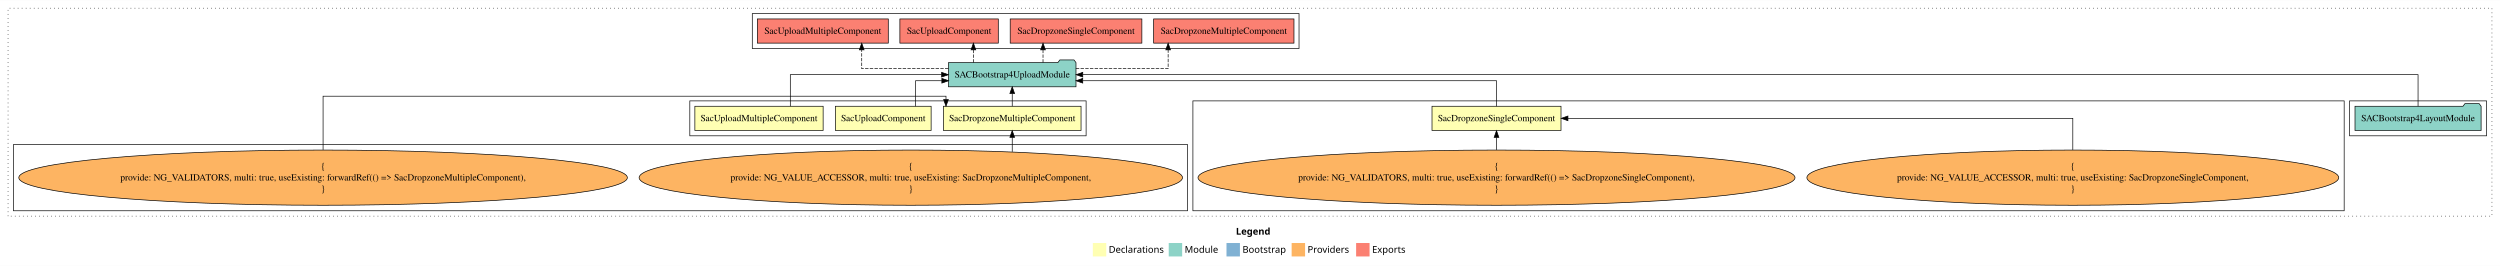
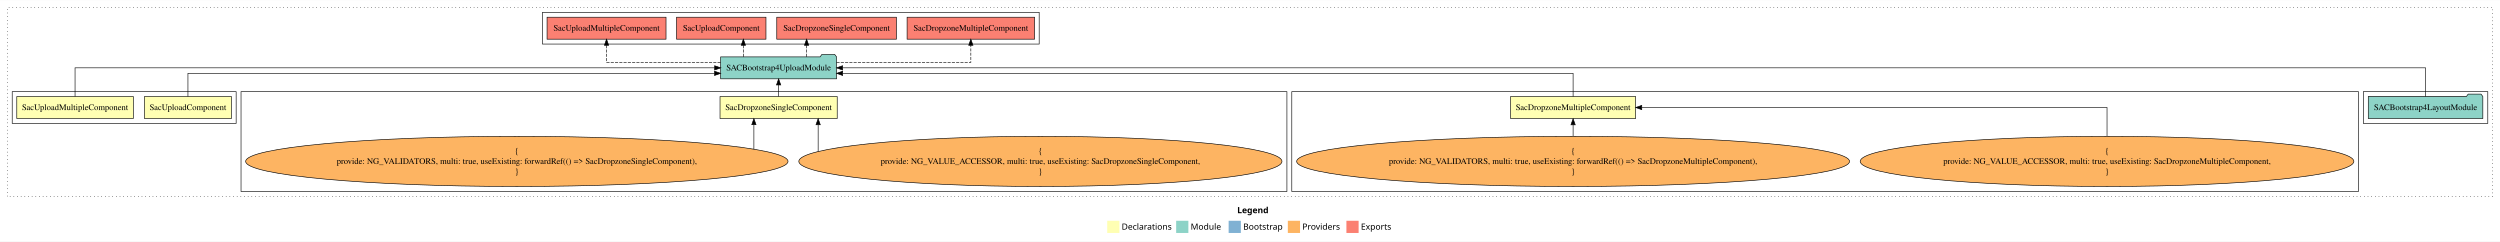
- <svg xmlns="http://www.w3.org/2000/svg" width="3722pt" height="396pt" viewBox="0.00 0.00 3722.00 395.59">
+ <svg xmlns="http://www.w3.org/2000/svg" width="4097pt" height="396pt" viewBox="0.00 0.00 4097.00 395.59">
  <g id="graph0" class="graph" transform="scale(1 1) rotate(0) translate(4 391.59)">
-     <polygon fill="white" stroke="transparent" points="-4,4 -4,-391.59 3718,-391.59 3718,4 -4,4" />
-     <text text-anchor="start" x="1836.01" y="-42.4" font-family="Times-12" font-weight="bold" font-size="14.00">Legend</text>
-     <polygon fill="#ffffb3" stroke="transparent" points="1623,-10 1623,-30 1643,-30 1643,-10 1623,-10" />
-     <text text-anchor="start" x="1646.63" y="-15.4" font-family="Times-12" font-size="14.00">  Declarations</text>
-     <polygon fill="#8dd3c7" stroke="transparent" points="1736,-10 1736,-30 1756,-30 1756,-10 1736,-10" />
-     <text text-anchor="start" x="1759.73" y="-15.4" font-family="Times-12" font-size="14.00">  Module</text>
-     <polygon fill="#80b1d3" stroke="transparent" points="1822,-10 1822,-30 1842,-30 1842,-10 1822,-10" />
-     <text text-anchor="start" x="1845.78" y="-15.4" font-family="Times-12" font-size="14.00">  Bootstrap</text>
-     <polygon fill="#fdb462" stroke="transparent" points="1919,-10 1919,-30 1939,-30 1939,-10 1919,-10" />
-     <text text-anchor="start" x="1942.67" y="-15.4" font-family="Times-12" font-size="14.00">  Providers</text>
-     <polygon fill="#fb8072" stroke="transparent" points="2015,-10 2015,-30 2035,-30 2035,-10 2015,-10" />
-     <text text-anchor="start" x="2038.73" y="-15.4" font-family="Times-12" font-size="14.00">  Exports</text>
+     <polygon fill="white" stroke="transparent" points="-4,4 -4,-391.59 4093,-391.59 4093,4 -4,4" />
+     <text text-anchor="start" x="2023.51" y="-42.4" font-family="Times-12" font-weight="bold" font-size="14.00">Legend</text>
+     <polygon fill="#ffffb3" stroke="transparent" points="1810.5,-10 1810.5,-30 1830.5,-30 1830.5,-10 1810.5,-10" />
+     <text text-anchor="start" x="1834.13" y="-15.4" font-family="Times-12" font-size="14.00">  Declarations</text>
+     <polygon fill="#8dd3c7" stroke="transparent" points="1923.5,-10 1923.5,-30 1943.5,-30 1943.5,-10 1923.5,-10" />
+     <text text-anchor="start" x="1947.23" y="-15.4" font-family="Times-12" font-size="14.00">  Module</text>
+     <polygon fill="#80b1d3" stroke="transparent" points="2009.5,-10 2009.5,-30 2029.5,-30 2029.5,-10 2009.5,-10" />
+     <text text-anchor="start" x="2033.28" y="-15.4" font-family="Times-12" font-size="14.00">  Bootstrap</text>
+     <polygon fill="#fdb462" stroke="transparent" points="2106.5,-10 2106.5,-30 2126.5,-30 2126.5,-10 2106.5,-10" />
+     <text text-anchor="start" x="2130.17" y="-15.4" font-family="Times-12" font-size="14.00">  Providers</text>
+     <polygon fill="#fb8072" stroke="transparent" points="2202.5,-10 2202.5,-30 2222.5,-30 2222.5,-10 2202.5,-10" />
+     <text text-anchor="start" x="2226.23" y="-15.4" font-family="Times-12" font-size="14.00">  Exports</text>
    <g id="clust1" class="cluster">
-       <polygon fill="none" stroke="black" stroke-dasharray="1,5" points="8,-70 8,-379.59 3706,-379.59 3706,-70 8,-70" />
+       <polygon fill="none" stroke="black" stroke-dasharray="1,5" points="8,-70 8,-379.59 4081,-379.59 4081,-70 8,-70" />
    </g>
    <g id="clust7" class="cluster">
-       <polygon fill="none" stroke="black" points="3494,-189.59 3494,-241.59 3698,-241.59 3698,-189.59 3494,-189.59" />
+       <polygon fill="none" stroke="black" points="3869,-189.59 3869,-241.59 4073,-241.59 4073,-189.59 3869,-189.59" />
+     </g>
+     <g id="clust3" class="cluster">
+       <polygon fill="none" stroke="black" points="2113,-78 2113,-241.59 3861,-241.59 3861,-78 2113,-78" />
+     </g>
+     <g id="clust8" class="cluster">
+       <polygon fill="none" stroke="black" points="885,-319.59 885,-371.59 1699,-371.59 1699,-319.59 885,-319.59" />
    </g>
    <g id="clust4" class="cluster">
-       <polygon fill="none" stroke="black" points="1772,-78 1772,-241.59 3486,-241.59 3486,-78 1772,-78" />
-     </g>
-     <g id="clust8" class="cluster">
-       <polygon fill="none" stroke="black" points="1116,-319.59 1116,-371.59 1930,-371.59 1930,-319.59 1116,-319.59" />
+       <polygon fill="none" stroke="black" points="391,-78 391,-241.59 2105,-241.59 2105,-78 391,-78" />
    </g>
    <g id="clust2" class="cluster">
-       <polygon fill="none" stroke="black" points="1023,-189.59 1023,-241.59 1613,-241.59 1613,-189.59 1023,-189.59" />
-     </g>
-     <g id="clust3" class="cluster">
-       <polygon fill="none" stroke="black" points="16,-78 16,-176.59 1764,-176.59 1764,-78 16,-78" />
+       <polygon fill="none" stroke="black" points="16,-189.59 16,-241.59 383,-241.59 383,-189.59 16,-189.59" />
    </g>
    <g id="node1" class="node">
-       <polygon fill="#ffffb3" stroke="black" points="1605.46,-233.59 1400.54,-233.59 1400.54,-197.59 1605.46,-197.59 1605.46,-233.59" />
-       <text text-anchor="middle" x="1503" y="-211.39" font-family="Times,serif" font-size="14.00">SacDropzoneMultipleComponent</text>
+       <polygon fill="#ffffb3" stroke="black" points="2676.46,-233.59 2471.54,-233.59 2471.54,-197.59 2676.46,-197.59 2676.46,-233.59" />
+       <text text-anchor="middle" x="2574" y="-211.39" font-family="Times,serif" font-size="14.00">SacDropzoneMultipleComponent</text>
    </g>
    <g id="node5" class="node">
-       <polygon fill="#8dd3c7" stroke="black" points="1597.93,-298.59 1594.93,-302.59 1573.93,-302.59 1570.93,-298.59 1408.07,-298.59 1408.07,-262.59 1597.93,-262.59 1597.93,-298.59" />
-       <text text-anchor="middle" x="1503" y="-276.39" font-family="Times,serif" font-size="14.00">SACBootstrap4UploadModule</text>
+       <polygon fill="#8dd3c7" stroke="black" points="1366.93,-298.59 1363.93,-302.59 1342.93,-302.59 1339.93,-298.59 1177.07,-298.59 1177.07,-262.59 1366.93,-262.59 1366.93,-298.59" />
+       <text text-anchor="middle" x="1272" y="-276.39" font-family="Times,serif" font-size="14.00">SACBootstrap4UploadModule</text>
    </g>
    <g id="edge1" class="edge">
-       <path fill="none" stroke="black" d="M1503,-233.7C1503,-233.7 1503,-252.58 1503,-252.58" />
-       <polygon fill="black" stroke="black" points="1499.5,-252.58 1503,-262.58 1506.5,-252.58 1499.5,-252.58" />
+       <path fill="none" stroke="black" d="M2574,-233.62C2574,-249.99 2574,-271.59 2574,-271.59 2574,-271.59 1376.95,-271.59 1376.95,-271.59" />
+       <polygon fill="black" stroke="black" points="1376.95,-268.09 1366.95,-271.59 1376.95,-275.09 1376.95,-268.09" />
    </g>
    <g id="node2" class="node">
-       <polygon fill="#ffffb3" stroke="black" points="2320.02,-233.59 2127.98,-233.59 2127.98,-197.59 2320.02,-197.59 2320.02,-233.59" />
-       <text text-anchor="middle" x="2224" y="-211.39" font-family="Times,serif" font-size="14.00">SacDropzoneSingleComponent</text>
+       <polygon fill="#ffffb3" stroke="black" points="1368.02,-233.59 1175.98,-233.59 1175.98,-197.59 1368.02,-197.59 1368.02,-233.59" />
+       <text text-anchor="middle" x="1272" y="-211.39" font-family="Times,serif" font-size="14.00">SacDropzoneSingleComponent</text>
    </g>
    <g id="edge4" class="edge">
-       <path fill="none" stroke="black" d="M2224,-233.62C2224,-249.99 2224,-271.59 2224,-271.59 2224,-271.59 1608,-271.59 1608,-271.59" />
-       <polygon fill="black" stroke="black" points="1608,-268.09 1598,-271.59 1608,-275.09 1608,-268.09" />
+       <path fill="none" stroke="black" d="M1272,-233.7C1272,-233.7 1272,-252.58 1272,-252.58" />
+       <polygon fill="black" stroke="black" points="1268.5,-252.58 1272,-262.58 1275.5,-252.58 1268.5,-252.58" />
    </g>
    <g id="node3" class="node">
-       <polygon fill="#ffffb3" stroke="black" points="1382.26,-233.59 1239.74,-233.59 1239.74,-197.59 1382.26,-197.59 1382.26,-233.59" />
-       <text text-anchor="middle" x="1311" y="-211.39" font-family="Times,serif" font-size="14.00">SacUploadComponent</text>
+       <polygon fill="#ffffb3" stroke="black" points="375.26,-233.59 232.74,-233.59 232.74,-197.59 375.26,-197.59 375.26,-233.59" />
+       <text text-anchor="middle" x="304" y="-211.39" font-family="Times,serif" font-size="14.00">SacUploadComponent</text>
    </g>
    <g id="edge7" class="edge">
-       <path fill="none" stroke="black" d="M1359.12,-233.62C1359.12,-249.99 1359.12,-271.59 1359.12,-271.59 1359.12,-271.59 1398.24,-271.59 1398.24,-271.59" />
-       <polygon fill="black" stroke="black" points="1398.24,-275.09 1408.24,-271.59 1398.24,-268.09 1398.24,-275.09" />
+       <path fill="none" stroke="black" d="M304,-233.62C304,-249.99 304,-271.59 304,-271.59 304,-271.59 1166.98,-271.59 1166.98,-271.59" />
+       <polygon fill="black" stroke="black" points="1166.98,-275.09 1176.98,-271.59 1166.98,-268.09 1166.98,-275.09" />
    </g>
    <g id="node4" class="node">
-       <polygon fill="#ffffb3" stroke="black" points="1221.48,-233.59 1030.52,-233.59 1030.52,-197.59 1221.48,-197.59 1221.48,-233.59" />
-       <text text-anchor="middle" x="1126" y="-211.39" font-family="Times,serif" font-size="14.00">SacUploadMultipleComponent</text>
+       <polygon fill="#ffffb3" stroke="black" points="214.48,-233.59 23.52,-233.59 23.52,-197.59 214.48,-197.59 214.48,-233.59" />
+       <text text-anchor="middle" x="119" y="-211.39" font-family="Times,serif" font-size="14.00">SacUploadMultipleComponent</text>
    </g>
    <g id="edge8" class="edge">
-       <path fill="none" stroke="black" d="M1172.62,-233.7C1172.62,-252.93 1172.62,-280.59 1172.62,-280.59 1172.62,-280.59 1397.89,-280.59 1397.89,-280.59" />
-       <polygon fill="black" stroke="black" points="1397.89,-284.09 1407.89,-280.59 1397.89,-277.09 1397.89,-284.09" />
+       <path fill="none" stroke="black" d="M119,-233.7C119,-252.93 119,-280.59 119,-280.59 119,-280.59 1167.16,-280.59 1167.16,-280.59" />
+       <polygon fill="black" stroke="black" points="1167.16,-284.09 1177.16,-280.59 1167.16,-277.09 1167.16,-284.09" />
    </g>
    <g id="node11" class="node">
-       <polygon fill="#fb8072" stroke="black" points="1922.46,-363.59 1713.54,-363.59 1713.54,-327.59 1922.46,-327.59 1922.46,-363.59" />
-       <text text-anchor="middle" x="1818" y="-341.39" font-family="Times,serif" font-size="14.00">SacDropzoneMultipleComponent </text>
+       <polygon fill="#fb8072" stroke="black" points="1691.46,-363.59 1482.54,-363.59 1482.54,-327.59 1691.46,-327.59 1691.46,-363.59" />
+       <text text-anchor="middle" x="1587" y="-341.39" font-family="Times,serif" font-size="14.00">SacDropzoneMultipleComponent </text>
    </g>
    <g id="edge10" class="edge">
-       <path fill="none" stroke="black" stroke-dasharray="5,2" d="M1597.75,-289.59C1661.94,-289.59 1735.13,-289.59 1735.13,-289.59 1735.13,-289.59 1735.13,-317.56 1735.13,-317.56" />
-       <polygon fill="black" stroke="black" points="1731.63,-317.56 1735.13,-327.56 1738.63,-317.56 1731.63,-317.56" />
+       <path fill="none" stroke="black" stroke-dasharray="5,2" d="M1366.94,-289.59C1459.69,-289.59 1587,-289.59 1587,-289.59 1587,-289.59 1587,-317.56 1587,-317.56" />
+       <polygon fill="black" stroke="black" points="1583.5,-317.56 1587,-327.56 1590.5,-317.56 1583.5,-317.56" />
    </g>
    <g id="node12" class="node">
-       <polygon fill="#fb8072" stroke="black" points="1696.02,-363.59 1499.98,-363.59 1499.98,-327.59 1696.02,-327.59 1696.02,-363.59" />
-       <text text-anchor="middle" x="1598" y="-341.39" font-family="Times,serif" font-size="14.00">SacDropzoneSingleComponent </text>
+       <polygon fill="#fb8072" stroke="black" points="1465.02,-363.59 1268.98,-363.59 1268.98,-327.59 1465.02,-327.59 1465.02,-363.59" />
+       <text text-anchor="middle" x="1367" y="-341.39" font-family="Times,serif" font-size="14.00">SacDropzoneSingleComponent </text>
    </g>
    <g id="edge11" class="edge">
-       <path fill="none" stroke="black" stroke-dasharray="5,2" d="M1548.85,-298.7C1548.85,-298.7 1548.85,-317.58 1548.85,-317.58" />
-       <polygon fill="black" stroke="black" points="1545.35,-317.58 1548.85,-327.58 1552.35,-317.58 1545.35,-317.58" />
+       <path fill="none" stroke="black" stroke-dasharray="5,2" d="M1317.85,-298.7C1317.85,-298.7 1317.85,-317.58 1317.85,-317.58" />
+       <polygon fill="black" stroke="black" points="1314.35,-317.58 1317.85,-327.58 1321.35,-317.58 1314.35,-317.58" />
    </g>
    <g id="node13" class="node">
-       <polygon fill="#fb8072" stroke="black" points="1482.26,-363.59 1335.74,-363.59 1335.74,-327.59 1482.26,-327.59 1482.26,-363.59" />
-       <text text-anchor="middle" x="1409" y="-341.39" font-family="Times,serif" font-size="14.00">SacUploadComponent </text>
+       <polygon fill="#fb8072" stroke="black" points="1251.26,-363.59 1104.74,-363.59 1104.74,-327.59 1251.26,-327.59 1251.26,-363.59" />
+       <text text-anchor="middle" x="1178" y="-341.39" font-family="Times,serif" font-size="14.00">SacUploadComponent </text>
    </g>
    <g id="edge12" class="edge">
-       <path fill="none" stroke="black" stroke-dasharray="5,2" d="M1445.21,-298.7C1445.21,-298.7 1445.21,-317.58 1445.21,-317.58" />
-       <polygon fill="black" stroke="black" points="1441.71,-317.58 1445.21,-327.58 1448.71,-317.58 1441.71,-317.58" />
+       <path fill="none" stroke="black" stroke-dasharray="5,2" d="M1214.21,-298.7C1214.21,-298.7 1214.21,-317.58 1214.21,-317.58" />
+       <polygon fill="black" stroke="black" points="1210.71,-317.58 1214.21,-327.58 1217.71,-317.58 1210.71,-317.58" />
    </g>
    <g id="node14" class="node">
-       <polygon fill="#fb8072" stroke="black" points="1318.48,-363.59 1123.52,-363.59 1123.52,-327.59 1318.48,-327.59 1318.48,-363.59" />
-       <text text-anchor="middle" x="1221" y="-341.39" font-family="Times,serif" font-size="14.00">SacUploadMultipleComponent </text>
+       <polygon fill="#fb8072" stroke="black" points="1087.48,-363.59 892.52,-363.59 892.52,-327.59 1087.48,-327.59 1087.48,-363.59" />
+       <text text-anchor="middle" x="990" y="-341.39" font-family="Times,serif" font-size="14.00">SacUploadMultipleComponent </text>
    </g>
    <g id="edge13" class="edge">
-       <path fill="none" stroke="black" stroke-dasharray="5,2" d="M1407.97,-289.59C1346.9,-289.59 1278.93,-289.59 1278.93,-289.59 1278.93,-289.59 1278.93,-317.56 1278.93,-317.56" />
-       <polygon fill="black" stroke="black" points="1275.43,-317.56 1278.93,-327.56 1282.43,-317.56 1275.43,-317.56" />
+       <path fill="none" stroke="black" stroke-dasharray="5,2" d="M1176.92,-289.59C1095.05,-289.59 990,-289.59 990,-289.59 990,-289.59 990,-317.56 990,-317.56" />
+       <polygon fill="black" stroke="black" points="986.5,-317.56 990,-327.56 993.5,-317.56 986.5,-317.56" />
    </g>
    <g id="node6" class="node">
-       <ellipse fill="#fdb462" stroke="black" cx="1352" cy="-127.3" rx="404.48" ry="41.09" />
-       <text text-anchor="middle" x="1352" y="-139.9" font-family="Times,serif" font-size="14.00">{</text>
-       <text text-anchor="middle" x="1352" y="-123.1" font-family="Times,serif" font-size="14.00">    provide: NG_VALUE_ACCESSOR, multi: true, useExisting: SacDropzoneMultipleComponent,</text>
-       <text text-anchor="middle" x="1352" y="-106.3" font-family="Times,serif" font-size="14.00">}</text>
+       <ellipse fill="#fdb462" stroke="black" cx="3449" cy="-127.3" rx="404.48" ry="41.09" />
+       <text text-anchor="middle" x="3449" y="-139.9" font-family="Times,serif" font-size="14.00">{</text>
+       <text text-anchor="middle" x="3449" y="-123.1" font-family="Times,serif" font-size="14.00">    provide: NG_VALUE_ACCESSOR, multi: true, useExisting: SacDropzoneMultipleComponent,</text>
+       <text text-anchor="middle" x="3449" y="-106.3" font-family="Times,serif" font-size="14.00">}</text>
    </g>
    <g id="edge2" class="edge">
-       <path fill="none" stroke="black" d="M1503,-165.77C1503,-165.77 1503,-187.33 1503,-187.33" />
-       <polygon fill="black" stroke="black" points="1499.5,-187.33 1503,-197.33 1506.5,-187.33 1499.5,-187.33" />
+       <path fill="none" stroke="black" d="M3449,-168.6C3449,-191.58 3449,-215.59 3449,-215.59 3449,-215.59 2686.52,-215.59 2686.52,-215.59" />
+       <polygon fill="black" stroke="black" points="2686.52,-212.09 2676.52,-215.59 2686.52,-219.09 2686.52,-212.09" />
    </g>
    <g id="node7" class="node">
-       <ellipse fill="#fdb462" stroke="black" cx="477" cy="-127.3" rx="452.99" ry="41.09" />
-       <text text-anchor="middle" x="477" y="-139.9" font-family="Times,serif" font-size="14.00">{</text>
-       <text text-anchor="middle" x="477" y="-123.1" font-family="Times,serif" font-size="14.00">    provide: NG_VALIDATORS, multi: true, useExisting: forwardRef(() =&gt; SacDropzoneMultipleComponent),</text>
-       <text text-anchor="middle" x="477" y="-106.3" font-family="Times,serif" font-size="14.00">}</text>
+       <ellipse fill="#fdb462" stroke="black" cx="2574" cy="-127.3" rx="452.99" ry="41.09" />
+       <text text-anchor="middle" x="2574" y="-139.9" font-family="Times,serif" font-size="14.00">{</text>
+       <text text-anchor="middle" x="2574" y="-123.1" font-family="Times,serif" font-size="14.00">    provide: NG_VALIDATORS, multi: true, useExisting: forwardRef(() =&gt; SacDropzoneMultipleComponent),</text>
+       <text text-anchor="middle" x="2574" y="-106.3" font-family="Times,serif" font-size="14.00">}</text>
    </g>
    <g id="edge3" class="edge">
-       <path fill="none" stroke="black" d="M477,-168.7C477,-203.84 477,-248.59 477,-248.59 477,-248.59 1404.4,-248.59 1404.4,-248.59 1404.4,-248.59 1404.4,-243.63 1404.4,-243.63" />
-       <polygon fill="black" stroke="black" points="1407.9,-243.63 1404.4,-233.63 1400.9,-243.63 1407.9,-243.63" />
+       <path fill="none" stroke="black" d="M2574,-168.6C2574,-168.6 2574,-187.26 2574,-187.26" />
+       <polygon fill="black" stroke="black" points="2570.5,-187.26 2574,-197.26 2577.5,-187.26 2570.5,-187.26" />
    </g>
    <g id="node8" class="node">
-       <ellipse fill="#fdb462" stroke="black" cx="3082" cy="-127.3" rx="395.88" ry="41.09" />
-       <text text-anchor="middle" x="3082" y="-139.9" font-family="Times,serif" font-size="14.00">{</text>
-       <text text-anchor="middle" x="3082" y="-123.1" font-family="Times,serif" font-size="14.00">    provide: NG_VALUE_ACCESSOR, multi: true, useExisting: SacDropzoneSingleComponent,</text>
-       <text text-anchor="middle" x="3082" y="-106.3" font-family="Times,serif" font-size="14.00">}</text>
+       <ellipse fill="#fdb462" stroke="black" cx="1701" cy="-127.3" rx="395.88" ry="41.09" />
+       <text text-anchor="middle" x="1701" y="-139.9" font-family="Times,serif" font-size="14.00">{</text>
+       <text text-anchor="middle" x="1701" y="-123.1" font-family="Times,serif" font-size="14.00">    provide: NG_VALUE_ACCESSOR, multi: true, useExisting: SacDropzoneSingleComponent,</text>
+       <text text-anchor="middle" x="1701" y="-106.3" font-family="Times,serif" font-size="14.00">}</text>
    </g>
    <g id="edge5" class="edge">
-       <path fill="none" stroke="black" d="M3082,-168.6C3082,-191.58 3082,-215.59 3082,-215.59 3082,-215.59 2330.34,-215.59 2330.34,-215.59" />
-       <polygon fill="black" stroke="black" points="2330.34,-212.09 2320.34,-215.59 2330.34,-219.09 2330.34,-212.09" />
+       <path fill="none" stroke="black" d="M1336.78,-143.49C1336.78,-143.49 1336.78,-187.37 1336.78,-187.37" />
+       <polygon fill="black" stroke="black" points="1333.28,-187.37 1336.78,-197.37 1340.28,-187.37 1333.28,-187.37" />
    </g>
    <g id="node9" class="node">
-       <ellipse fill="#fdb462" stroke="black" cx="2224" cy="-127.3" rx="444.4" ry="41.09" />
-       <text text-anchor="middle" x="2224" y="-139.9" font-family="Times,serif" font-size="14.00">{</text>
-       <text text-anchor="middle" x="2224" y="-123.1" font-family="Times,serif" font-size="14.00">    provide: NG_VALIDATORS, multi: true, useExisting: forwardRef(() =&gt; SacDropzoneSingleComponent),</text>
-       <text text-anchor="middle" x="2224" y="-106.3" font-family="Times,serif" font-size="14.00">}</text>
+       <ellipse fill="#fdb462" stroke="black" cx="843" cy="-127.3" rx="444.4" ry="41.09" />
+       <text text-anchor="middle" x="843" y="-139.9" font-family="Times,serif" font-size="14.00">{</text>
+       <text text-anchor="middle" x="843" y="-123.1" font-family="Times,serif" font-size="14.00">    provide: NG_VALIDATORS, multi: true, useExisting: forwardRef(() =&gt; SacDropzoneSingleComponent),</text>
+       <text text-anchor="middle" x="843" y="-106.3" font-family="Times,serif" font-size="14.00">}</text>
    </g>
    <g id="edge6" class="edge">
-       <path fill="none" stroke="black" d="M2224,-168.6C2224,-168.6 2224,-187.26 2224,-187.26" />
-       <polygon fill="black" stroke="black" points="2220.5,-187.26 2224,-197.26 2227.5,-187.26 2220.5,-187.26" />
+       <path fill="none" stroke="black" d="M1231.47,-147.33C1231.47,-147.33 1231.47,-187.44 1231.47,-187.44" />
+       <polygon fill="black" stroke="black" points="1227.97,-187.44 1231.47,-197.44 1234.97,-187.44 1227.97,-187.44" />
    </g>
    <g id="node10" class="node">
-       <polygon fill="#8dd3c7" stroke="black" points="3689.87,-233.59 3686.87,-237.59 3665.87,-237.59 3662.87,-233.59 3502.13,-233.59 3502.13,-197.59 3689.87,-197.59 3689.87,-233.59" />
-       <text text-anchor="middle" x="3596" y="-211.39" font-family="Times,serif" font-size="14.00">SACBootstrap4LayoutModule</text>
+       <polygon fill="#8dd3c7" stroke="black" points="4064.87,-233.59 4061.87,-237.59 4040.87,-237.59 4037.87,-233.59 3877.13,-233.59 3877.13,-197.59 4064.87,-197.59 4064.87,-233.59" />
+       <text text-anchor="middle" x="3971" y="-211.39" font-family="Times,serif" font-size="14.00">SACBootstrap4LayoutModule</text>
    </g>
    <g id="edge9" class="edge">
-       <path fill="none" stroke="black" d="M3596,-233.7C3596,-252.93 3596,-280.59 3596,-280.59 3596,-280.59 1608.03,-280.59 1608.03,-280.59" />
-       <polygon fill="black" stroke="black" points="1608.03,-277.09 1598.03,-280.59 1608.03,-284.09 1608.03,-277.09" />
+       <path fill="none" stroke="black" d="M3971,-233.7C3971,-252.93 3971,-280.59 3971,-280.59 3971,-280.59 1376.87,-280.59 1376.87,-280.59" />
+       <polygon fill="black" stroke="black" points="1376.87,-277.09 1366.87,-280.59 1376.87,-284.09 1376.87,-277.09" />
    </g>
  </g>
</svg>
